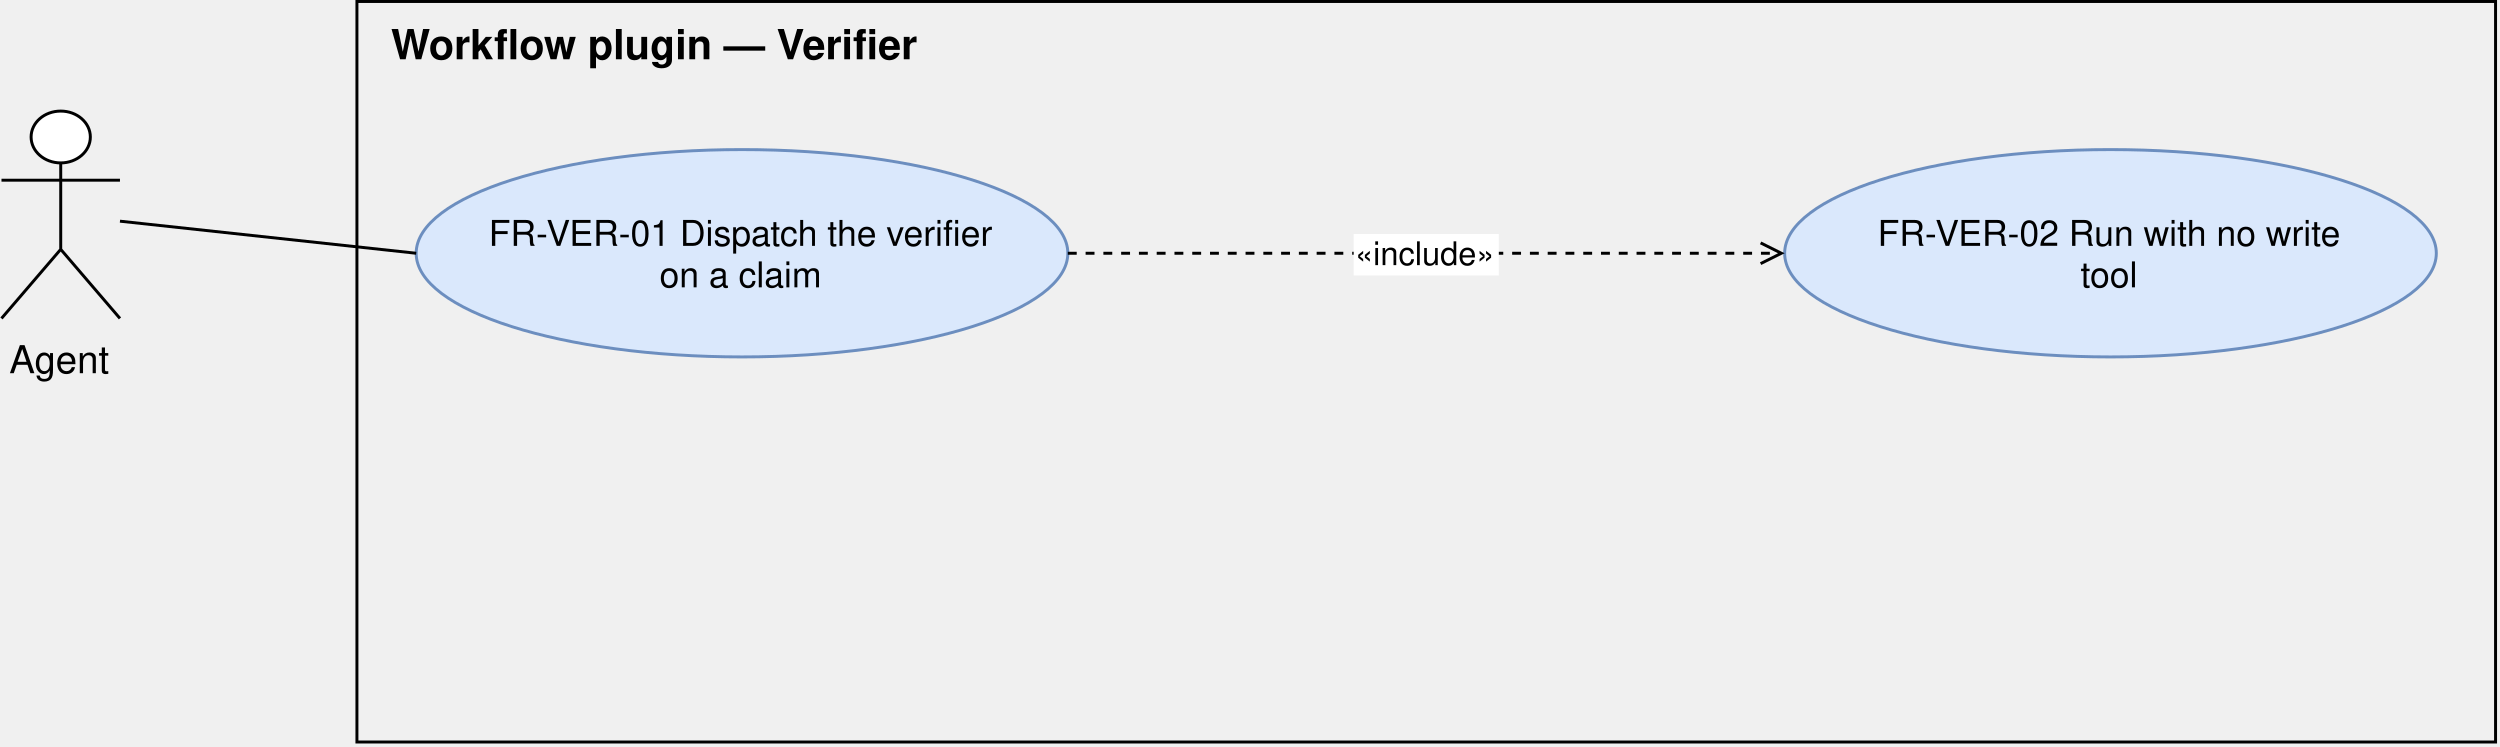
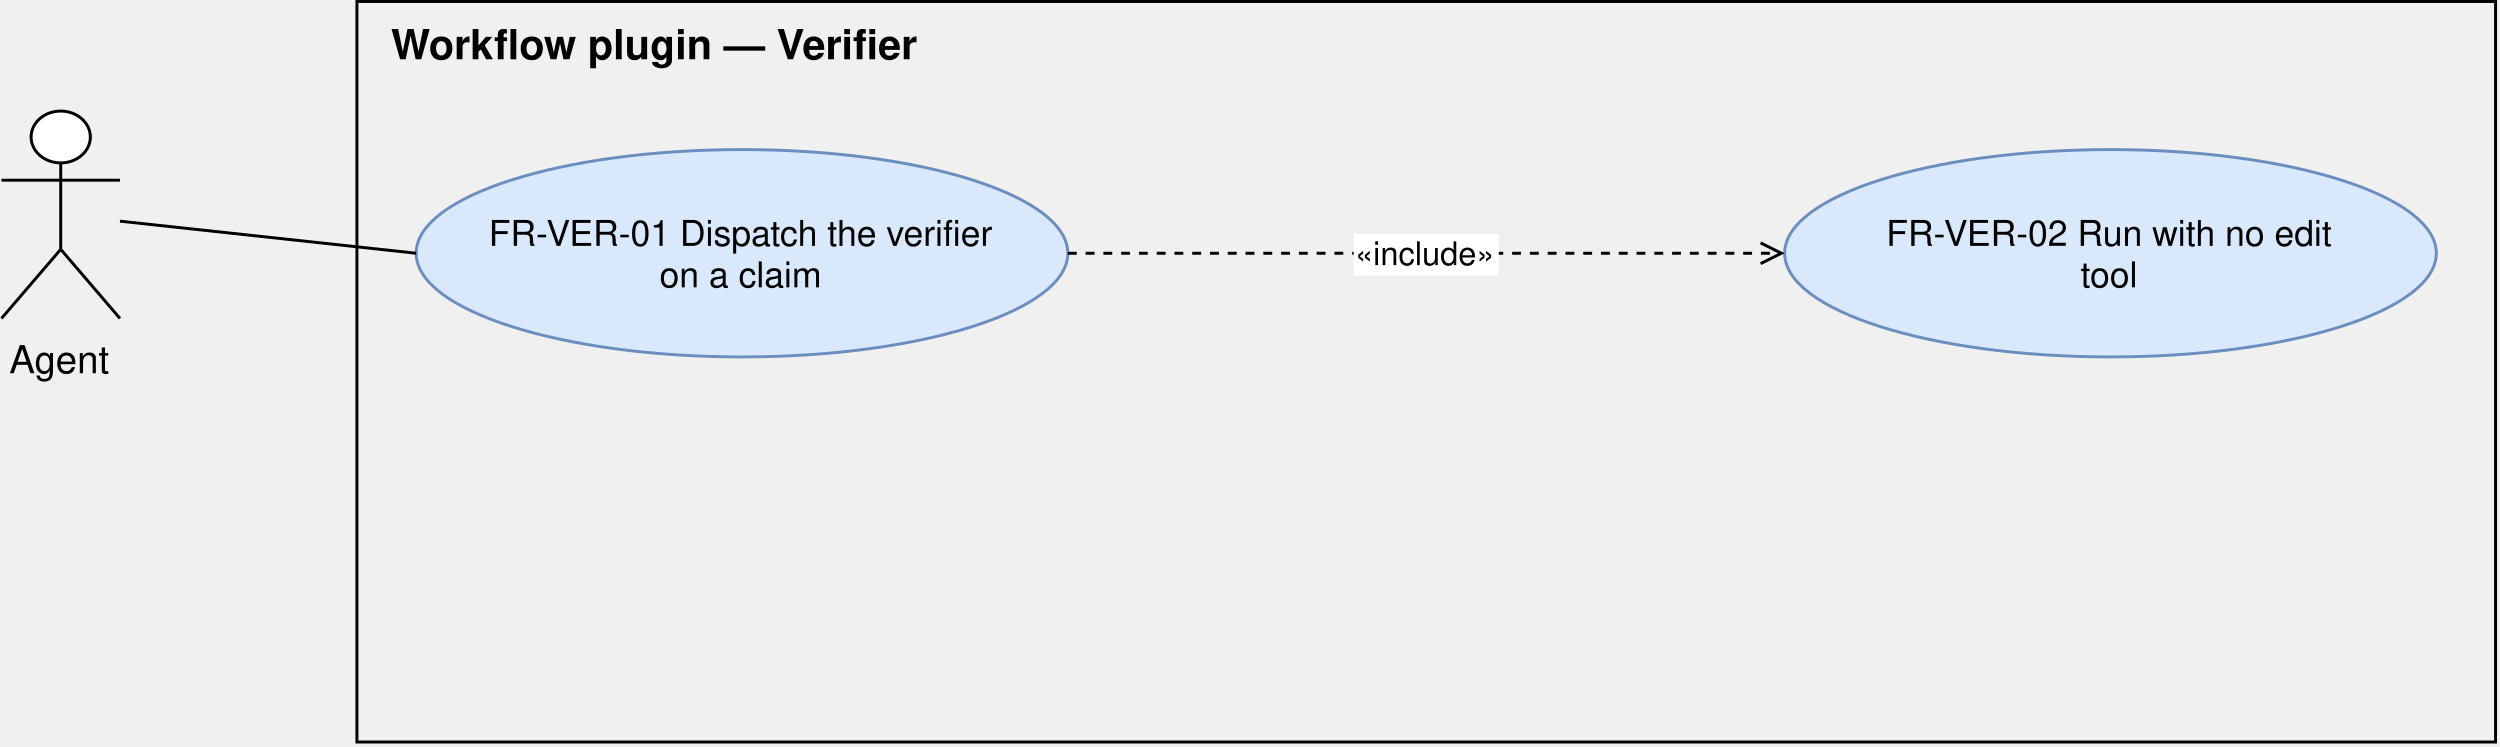
- <svg xmlns="http://www.w3.org/2000/svg" style="background: transparent; background-color: transparent; color-scheme: light;" version="1.1" width="844px" height="252px" viewBox="0 0 844 252" content="&lt;mxfile host=&quot;Electron&quot;&gt;&#10;  &lt;diagram name=&quot;Page-1&quot; id=&quot;0&quot;&gt;&#10;    &lt;mxGraphModel dx=&quot;-487&quot; dy=&quot;-115&quot; grid=&quot;0&quot; gridSize=&quot;10&quot; guides=&quot;1&quot; tooltips=&quot;1&quot; connect=&quot;1&quot; arrows=&quot;1&quot; fold=&quot;0&quot; page=&quot;0&quot; pageScale=&quot;1&quot; pageWidth=&quot;850&quot; pageHeight=&quot;1100&quot; background=&quot;#ffffff&quot; math=&quot;0&quot; shadow=&quot;0&quot;&gt;&#10;      &lt;root&gt;&#10;        &lt;mxCell id=&quot;0&quot; /&gt;&#10;        &lt;mxCell id=&quot;1&quot; parent=&quot;0&quot; /&gt;&#10;        &lt;mxCell id=&quot;c2&quot; parent=&quot;1&quot; style=&quot;rounded=0;fillColor=none;verticalAlign=top;align=left;spacingLeft=10;fontStyle=1;fontSize=14;html=0;&quot; value=&quot;Workflow plugin — Verifier&quot; vertex=&quot;1&quot;&gt;&#10;          &lt;mxGeometry height=&quot;250&quot; width=&quot;722&quot; x=&quot;162&quot; y=&quot;41&quot; as=&quot;geometry&quot; /&gt;&#10;        &lt;/mxCell&gt;&#10;        &lt;mxCell id=&quot;c3&quot; parent=&quot;1&quot; style=&quot;ellipse;fontSize=12;fillColor=#dae8fc;strokeColor=#6c8ebf;html=0;&quot; value=&quot;FR-VER-01 Dispatch the verifier&amp;#xa;on a claim&quot; vertex=&quot;1&quot;&gt;&#10;          &lt;mxGeometry height=&quot;70&quot; width=&quot;220&quot; x=&quot;182&quot; y=&quot;91&quot; as=&quot;geometry&quot; /&gt;&#10;        &lt;/mxCell&gt;&#10;        &lt;mxCell id=&quot;c4&quot; parent=&quot;1&quot; style=&quot;ellipse;fontSize=12;fillColor=#dae8fc;strokeColor=#6c8ebf;html=0;&quot; value=&quot;FR-VER-02 Run with no write&amp;#xa;tool&quot; vertex=&quot;1&quot;&gt;&#10;          &lt;mxGeometry height=&quot;70&quot; width=&quot;220&quot; x=&quot;644&quot; y=&quot;91&quot; as=&quot;geometry&quot; /&gt;&#10;        &lt;/mxCell&gt;&#10;        &lt;mxCell id=&quot;c5&quot; parent=&quot;1&quot; style=&quot;shape=umlActor;verticalLabelPosition=bottom;verticalAlign=top;fontSize=13;html=0;&quot; value=&quot;Agent&quot; vertex=&quot;1&quot;&gt;&#10;          &lt;mxGeometry height=&quot;70&quot; width=&quot;40&quot; x=&quot;42&quot; y=&quot;78&quot; as=&quot;geometry&quot; /&gt;&#10;        &lt;/mxCell&gt;&#10;        &lt;mxCell id=&quot;c6&quot; edge=&quot;1&quot; parent=&quot;1&quot; source=&quot;c5&quot; style=&quot;endArrow=none;entryX=0;entryY=0.5;html=0;fontSize=11;labelBackgroundColor=#ffffff;&quot; target=&quot;c3&quot; value=&quot;&quot;&gt;&#10;          &lt;mxGeometry relative=&quot;1&quot; as=&quot;geometry&quot; /&gt;&#10;        &lt;/mxCell&gt;&#10;        &lt;mxCell id=&quot;c7&quot; edge=&quot;1&quot; parent=&quot;1&quot; source=&quot;c3&quot; style=&quot;dashed=1;endArrow=open;endFill=0;html=0;fontSize=11;labelBackgroundColor=#ffffff;&quot; target=&quot;c4&quot; value=&quot;«include»&quot;&gt;&#10;          &lt;mxGeometry relative=&quot;1&quot; as=&quot;geometry&quot; /&gt;&#10;        &lt;/mxCell&gt;&#10;      &lt;/root&gt;&#10;    &lt;/mxGraphModel&gt;&#10;  &lt;/diagram&gt;&#10;&lt;/mxfile&gt;&#10;">
+ <svg xmlns="http://www.w3.org/2000/svg" style="background: transparent; background-color: transparent; color-scheme: light;" version="1.1" width="844px" height="252px" viewBox="0 0 844 252" content="&lt;mxfile host=&quot;Electron&quot;&gt;&#10;  &lt;diagram name=&quot;Page-1&quot; id=&quot;0&quot;&gt;&#10;    &lt;mxGraphModel dx=&quot;-487&quot; dy=&quot;-115&quot; grid=&quot;0&quot; gridSize=&quot;10&quot; guides=&quot;1&quot; tooltips=&quot;1&quot; connect=&quot;1&quot; arrows=&quot;1&quot; fold=&quot;0&quot; page=&quot;0&quot; pageScale=&quot;1&quot; pageWidth=&quot;850&quot; pageHeight=&quot;1100&quot; background=&quot;#ffffff&quot; math=&quot;0&quot; shadow=&quot;0&quot;&gt;&#10;      &lt;root&gt;&#10;        &lt;mxCell id=&quot;0&quot; /&gt;&#10;        &lt;mxCell id=&quot;1&quot; parent=&quot;0&quot; /&gt;&#10;        &lt;mxCell id=&quot;c2&quot; parent=&quot;1&quot; style=&quot;rounded=0;fillColor=none;verticalAlign=top;align=left;spacingLeft=10;fontStyle=1;fontSize=14;html=0;&quot; value=&quot;Workflow plugin — Verifier&quot; vertex=&quot;1&quot;&gt;&#10;          &lt;mxGeometry height=&quot;250&quot; width=&quot;722&quot; x=&quot;162&quot; y=&quot;41&quot; as=&quot;geometry&quot; /&gt;&#10;        &lt;/mxCell&gt;&#10;        &lt;mxCell id=&quot;c3&quot; parent=&quot;1&quot; style=&quot;ellipse;fontSize=12;fillColor=#dae8fc;strokeColor=#6c8ebf;html=0;&quot; value=&quot;FR-VER-01 Dispatch the verifier&amp;#xa;on a claim&quot; vertex=&quot;1&quot;&gt;&#10;          &lt;mxGeometry height=&quot;70&quot; width=&quot;220&quot; x=&quot;182&quot; y=&quot;91&quot; as=&quot;geometry&quot; /&gt;&#10;        &lt;/mxCell&gt;&#10;        &lt;mxCell id=&quot;c4&quot; parent=&quot;1&quot; style=&quot;ellipse;fontSize=12;fillColor=#dae8fc;strokeColor=#6c8ebf;html=0;&quot; value=&quot;FR-VER-02 Run with no edit&amp;#xa;tool&quot; vertex=&quot;1&quot;&gt;&#10;          &lt;mxGeometry height=&quot;70&quot; width=&quot;220&quot; x=&quot;644&quot; y=&quot;91&quot; as=&quot;geometry&quot; /&gt;&#10;        &lt;/mxCell&gt;&#10;        &lt;mxCell id=&quot;c5&quot; parent=&quot;1&quot; style=&quot;shape=umlActor;verticalLabelPosition=bottom;verticalAlign=top;fontSize=13;html=0;&quot; value=&quot;Agent&quot; vertex=&quot;1&quot;&gt;&#10;          &lt;mxGeometry height=&quot;70&quot; width=&quot;40&quot; x=&quot;42&quot; y=&quot;78&quot; as=&quot;geometry&quot; /&gt;&#10;        &lt;/mxCell&gt;&#10;        &lt;mxCell id=&quot;c6&quot; edge=&quot;1&quot; parent=&quot;1&quot; source=&quot;c5&quot; style=&quot;endArrow=none;entryX=0;entryY=0.5;html=0;fontSize=11;labelBackgroundColor=#ffffff;&quot; target=&quot;c3&quot; value=&quot;&quot;&gt;&#10;          &lt;mxGeometry relative=&quot;1&quot; as=&quot;geometry&quot; /&gt;&#10;        &lt;/mxCell&gt;&#10;        &lt;mxCell id=&quot;c7&quot; edge=&quot;1&quot; parent=&quot;1&quot; source=&quot;c3&quot; style=&quot;dashed=1;endArrow=open;endFill=0;html=0;fontSize=11;labelBackgroundColor=#ffffff;&quot; target=&quot;c4&quot; value=&quot;«include»&quot;&gt;&#10;          &lt;mxGeometry relative=&quot;1&quot; as=&quot;geometry&quot; /&gt;&#10;        &lt;/mxCell&gt;&#10;      &lt;/root&gt;&#10;    &lt;/mxGraphModel&gt;&#10;  &lt;/diagram&gt;&#10;&lt;/mxfile&gt;&#10;">
  <defs />
  <g>
    <g data-cell-id="0">
      <g data-cell-id="1">
        <g data-cell-id="c2">
          <g transform="translate(0.5,0.5)">
            <rect x="120" y="0" width="722" height="250" fill="none" stroke="#000000" pointer-events="all" style="stroke: light-dark(rgb(0, 0, 0), rgb(255, 255, 255));" />
          </g>
          <g>
            <g fill="#000000" font-family="Helvetica" font-weight="bold" text-anchor="start" font-size="14px" style="fill: light-dark(rgb(0, 0, 0), rgb(255, 255, 255));">
              <text x="132" y="20">Workflow plugin — Verifier</text>
            </g>
          </g>
        </g>
        <g data-cell-id="c3">
          <g transform="translate(0.5,0.5)">
            <ellipse cx="250" cy="85" rx="110" ry="35" fill="#dae8fc" stroke="#6c8ebf" pointer-events="all" style="fill: light-dark(rgb(218, 232, 252), rgb(29, 41, 59)); stroke: light-dark(rgb(108, 142, 191), rgb(92, 121, 163));" />
          </g>
          <g>
            <g fill="#000000" font-family="Helvetica" text-anchor="middle" font-size="12px" style="fill: light-dark(rgb(0, 0, 0), rgb(255, 255, 255));">
              <text x="250" y="83">FR-VER-01 Dispatch the verifier</text>
              <text x="250" y="97">on a claim</text>
            </g>
          </g>
        </g>
        <g data-cell-id="c4">
          <g transform="translate(0.5,0.5)">
            <ellipse cx="712" cy="85" rx="110" ry="35" fill="#dae8fc" stroke="#6c8ebf" pointer-events="all" style="fill: light-dark(rgb(218, 232, 252), rgb(29, 41, 59)); stroke: light-dark(rgb(108, 142, 191), rgb(92, 121, 163));" />
          </g>
          <g>
            <g fill="#000000" font-family="Helvetica" text-anchor="middle" font-size="12px" style="fill: light-dark(rgb(0, 0, 0), rgb(255, 255, 255));">
-               <text x="712" y="83">FR-VER-02 Run with no write</text>
+               <text x="712" y="83">FR-VER-02 Run with no edit</text>
              <text x="712" y="97">tool</text>
            </g>
          </g>
        </g>
        <g data-cell-id="c5">
          <g transform="translate(0.5,0.5)">
            <ellipse cx="20" cy="45.75" rx="10" ry="8.75" fill="#ffffff" stroke="#000000" pointer-events="all" style="fill: light-dark(#ffffff, var(--ge-dark-color, #121212)); stroke: light-dark(rgb(0, 0, 0), rgb(255, 255, 255));" />
            <path d="M 20 54.5 L 20 83.67 M 20 60.33 L 0 60.33 M 20 60.33 L 40 60.33 M 20 83.67 L 0 107 M 20 83.67 L 40 107" fill="none" stroke="#000000" stroke-miterlimit="10" pointer-events="all" style="stroke: light-dark(rgb(0, 0, 0), rgb(255, 255, 255));" />
          </g>
          <g>
            <g fill="#000000" font-family="Helvetica" text-anchor="middle" font-size="13px" style="fill: light-dark(rgb(0, 0, 0), rgb(255, 255, 255));">
              <text x="20" y="126">Agent</text>
            </g>
          </g>
        </g>
        <g data-cell-id="c6">
          <g transform="translate(0.5,0.5)">
            <path d="M 40 74.17 L 140 85" fill="none" stroke="#000000" stroke-miterlimit="10" pointer-events="stroke" style="stroke: light-dark(rgb(0, 0, 0), rgb(255, 255, 255));" />
          </g>
        </g>
        <g data-cell-id="c7">
          <g transform="translate(0.5,0.5)">
            <path d="M 360 85 L 599.76 85" fill="none" stroke="#000000" stroke-miterlimit="10" stroke-dasharray="3 3" pointer-events="stroke" style="stroke: light-dark(rgb(0, 0, 0), rgb(255, 255, 255));" />
            <path d="M 593.88 88.5 L 600.88 85 L 593.88 81.5" fill="none" stroke="#000000" stroke-miterlimit="10" pointer-events="all" style="stroke: light-dark(rgb(0, 0, 0), rgb(255, 255, 255));" />
          </g>
          <g>
            <g fill="#000000" font-family="Helvetica" text-anchor="middle" font-size="11px" style="fill: light-dark(rgb(0, 0, 0), rgb(255, 255, 255));">
              <rect fill="#ffffff" stroke="none" x="457" y="79" width="49" height="14" stroke-width="0" style="fill: light-dark(rgb(255, 255, 255), rgb(18, 18, 18));" />
              <text x="481" y="89.5">«include»</text>
            </g>
          </g>
        </g>
      </g>
    </g>
  </g>
</svg>
